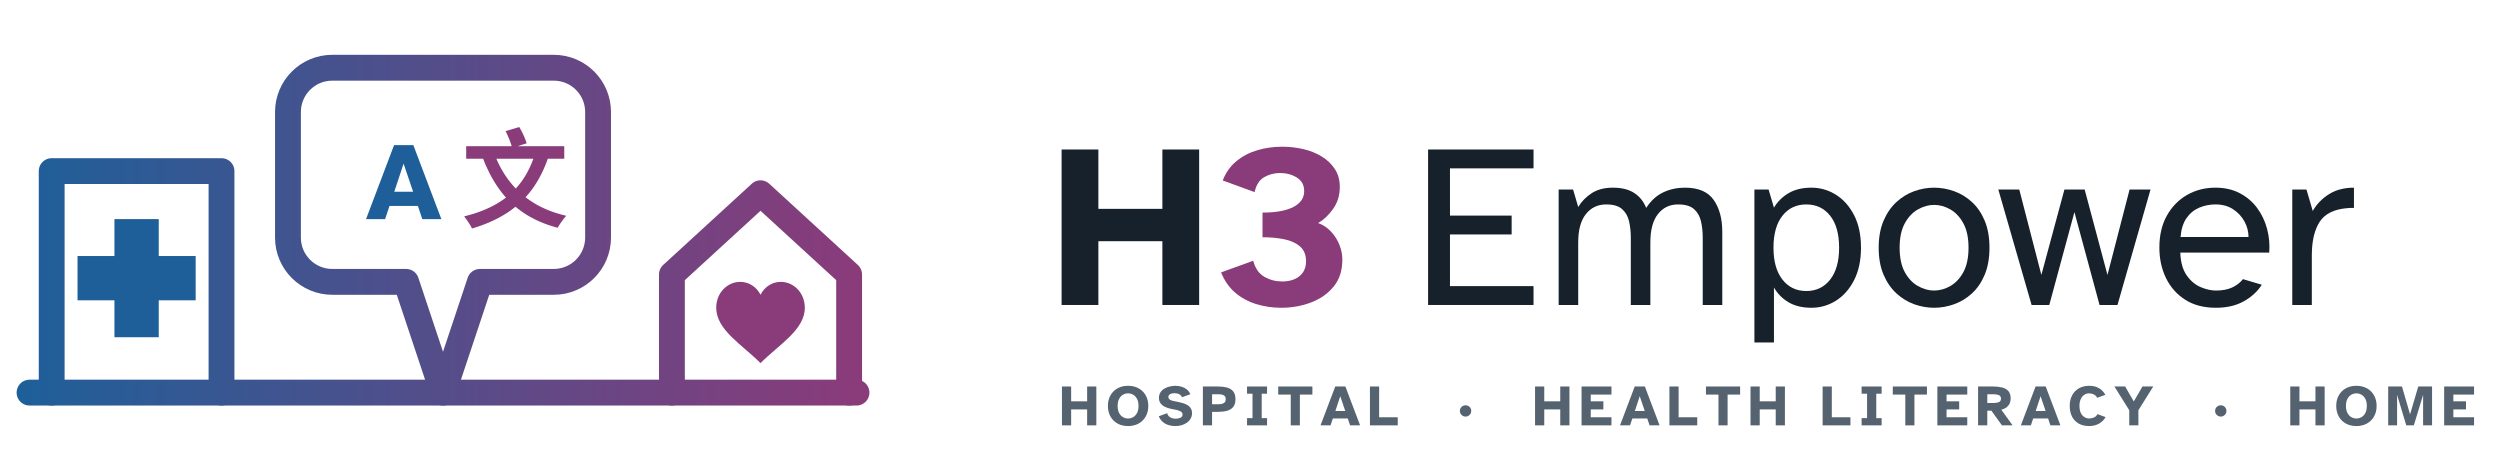
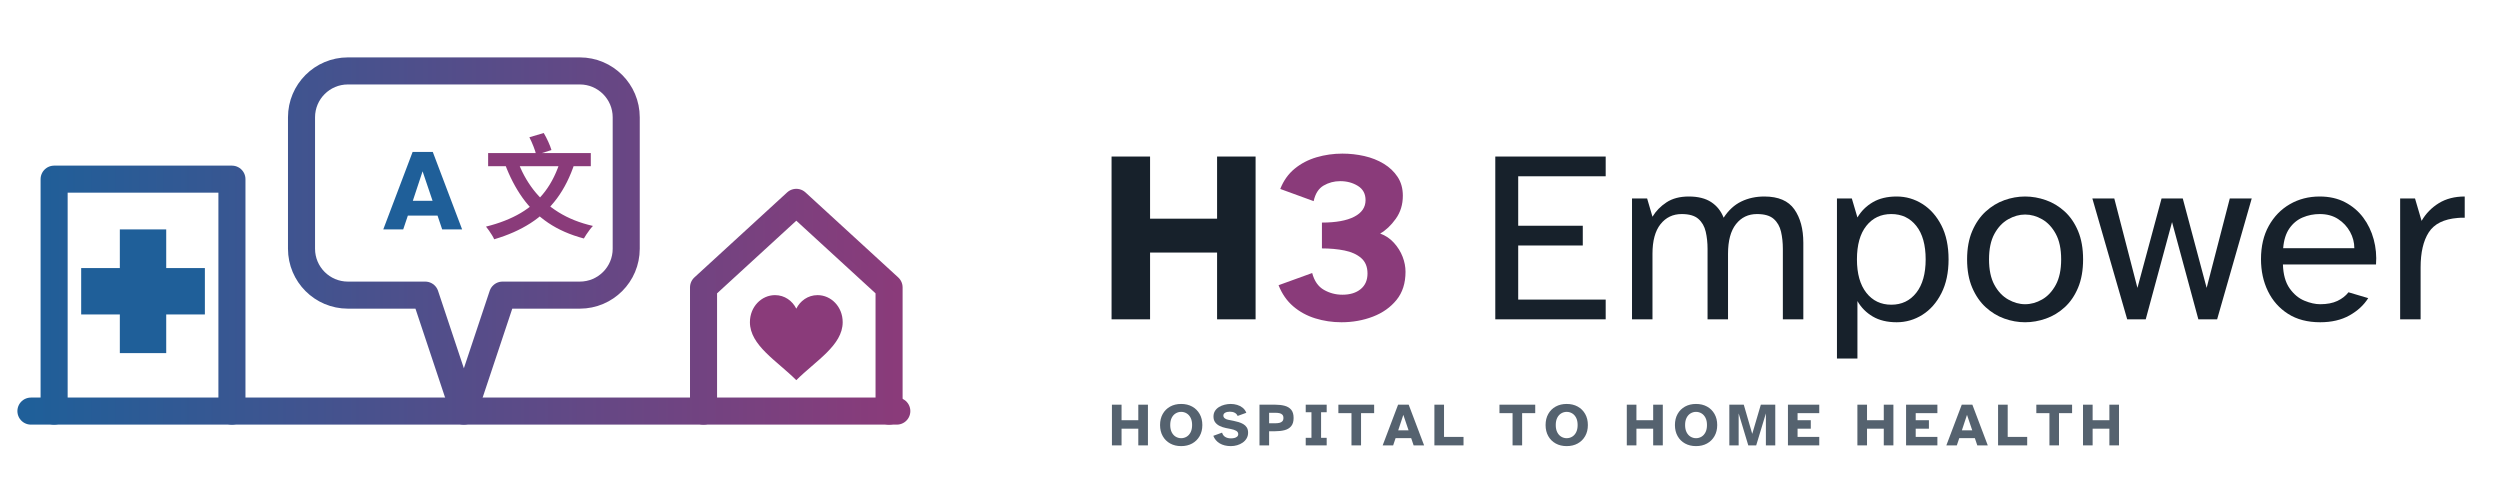
- <svg xmlns="http://www.w3.org/2000/svg" viewBox="0 0 623 118" width="623" height="118" role="img" aria-label="H3 Empower: hospital, health literacy, home">
+ <svg xmlns="http://www.w3.org/2000/svg" viewBox="0 0 595 118" width="595" height="118" role="img" aria-label="H3 Empowered: hospital to home health">
  <g transform="translate(0,4) scale(0.92)">
    <defs>
      <linearGradient id="h2" gradientUnits="userSpaceOnUse" x1="8" y1="0" x2="232" y2="0">
        <stop offset="0" stop-color="#1f5f99" />
        <stop offset="0.5" stop-color="#1f5f99" stop-opacity="1" />
        <stop offset="0.5" stop-color="#8a3b7a" />
        <stop offset="1" stop-color="#8a3b7a" />
      </linearGradient>
      <linearGradient id="h2s" gradientUnits="userSpaceOnUse" x1="8" y1="0" x2="232" y2="0">
        <stop offset="0" stop-color="#1f5f99" />
        <stop offset="1" stop-color="#8a3b7a" />
      </linearGradient>
    </defs>
    <g fill="none" stroke="url(#h2s)" stroke-width="7" stroke-linecap="round" stroke-linejoin="round">
      <path d="M8 102 H232" />
      <path d="M14 102 V42 H60 V102" />
      <path d="M90 14 H150 A12 12 0 0 1 162 26 V60 A12 12 0 0 1 150 72 H130 L120 102 L110 72 H90 A12 12 0 0 1 78 60 V26 A12 12 0 0 1 90 14 Z" />
      <path d="M182 102 V70 L206 48 L230 70 V102" />
    </g>
    <path d="M31 55 H43 V65 H53 V77 H43 V87 H31 V77 H21 V65 H31 Z" fill="#1f5f99" />
    <g transform="translate(99,55)">
      <path d="M0.15 0.0 7.74 -20.04H12.96L20.55 0.0H15.39L14.19 -3.57H6.51L5.31 0.0ZM7.8 -7.41H12.9L10.32 -15.03Z" fill="#1f5f99" />
    </g>
    <g transform="translate(125,55)">
      <path d="M20.068 -18.125 23.664 -17.168Q21.924 -11.861 19.082 -8.018Q16.24 -4.176 12.209 -1.595Q8.178 0.986 2.842 2.552Q2.668 2.117 2.291 1.508Q1.914 0.899 1.494 0.29Q1.073 -0.319 0.725 -0.725Q5.887 -2.001 9.686 -4.234Q13.485 -6.467 16.052 -9.889Q18.618 -13.311 20.068 -18.125ZM8.845 -17.922Q10.353 -13.688 12.992 -10.266Q15.631 -6.844 19.474 -4.452Q23.316 -2.059 28.391 -0.899Q28.014 -0.522 27.565 0.073Q27.115 0.667 26.709 1.276Q26.303 1.885 26.042 2.349Q20.706 0.928 16.806 -1.711Q12.905 -4.35 10.179 -8.178Q7.453 -12.006 5.626 -16.936ZM1.276 -19.749H27.84V-16.356H1.276ZM11.948 -23.838 15.66 -24.94Q16.269 -23.925 16.835 -22.678Q17.4 -21.431 17.661 -20.532L13.717 -19.285Q13.514 -20.184 13.007 -21.474Q12.499 -22.765 11.948 -23.838Z" fill="#8a3b7a" />
    </g>
    <path d="M206 94 C201 89 194 85 194 79 C194 75 197 72 200.5 72 C203 72 205 73.5 206 75.5 C207 73.5 209 72 211.5 72 C215 72 218 75 218 79 C218 85 211 89 206 94 Z" fill="#8a3b7a" />
  </g>
  <path d="M264.552 76.0V37.256H273.716V52.046H289.666V37.256H298.83V76.0H289.666V60.108H273.716V76.0Z" fill="#17212b" />
  <path d="M319.26 76.696Q316.012 76.696 313.025 75.768Q310.038 74.84 307.776 72.897Q305.514 70.954 304.296 67.88L312.3 64.98Q313.054 67.822 315.084 68.982Q317.114 70.142 319.492 70.142Q322.218 70.142 323.842 68.808Q325.466 67.474 325.466 65.096Q325.466 62.718 323.958 61.413Q322.45 60.108 319.985 59.615Q317.52 59.122 314.62 59.122V52.974Q319.608 52.974 322.305 51.582Q325.002 50.19 325.002 47.638Q325.002 45.376 323.175 44.245Q321.348 43.114 318.97 43.114Q316.824 43.114 315.026 44.158Q313.228 45.202 312.648 47.87L304.702 44.97Q305.862 42.012 308.124 40.156Q310.386 38.3 313.344 37.43Q316.302 36.56 319.492 36.56Q322.16 36.56 324.712 37.14Q327.264 37.72 329.323 38.967Q331.382 40.214 332.629 42.099Q333.876 43.984 333.876 46.594Q333.876 49.726 332.194 52.075Q330.512 54.424 328.482 55.584Q330.396 56.28 331.759 57.788Q333.122 59.296 333.818 61.094Q334.514 62.892 334.514 64.69Q334.514 68.75 332.368 71.389Q330.222 74.028 326.742 75.362Q323.262 76.696 319.26 76.696Z" fill="#8a3b7a" />
  <path d="M355.88 76.0V37.256H382.154V41.954H361.332V53.728H376.702V58.426H361.332V71.302H382.154V76.0Z" fill="#17212b" />
  <path d="M388.418 76.0V47.232H392.014L393.29 51.582Q394.508 49.552 396.625 48.16Q398.742 46.768 401.932 46.768Q405.238 46.768 407.268 48.102Q409.298 49.436 410.226 51.814Q411.966 49.146 414.431 47.957Q416.896 46.768 419.912 46.768Q424.9 46.768 427.046 49.813Q429.192 52.858 429.192 57.788V76.0H424.32V59.238Q424.32 57.034 423.885 55.149Q423.45 53.264 422.145 52.104Q420.84 50.944 418.172 50.944Q415.04 50.944 413.155 53.351Q411.27 55.758 411.27 60.398V76.0H406.398V59.238Q406.398 57.034 405.963 55.149Q405.528 53.264 404.223 52.104Q402.918 50.944 400.25 50.944Q397.118 50.944 395.204 53.351Q393.29 55.758 393.29 60.398V76.0Z" fill="#17212b" />
  <path d="M437.196 85.338V47.232H440.734L442.068 51.756Q443.402 49.494 445.722 48.131Q448.042 46.768 451.406 46.768Q454.712 46.768 457.525 48.537Q460.338 50.306 462.049 53.641Q463.76 56.976 463.76 61.732Q463.76 66.43 462.049 69.794Q460.338 73.158 457.525 74.927Q454.712 76.696 451.406 76.696Q448.042 76.696 445.722 75.333Q443.402 73.97 442.068 71.65V85.338ZM450.13 72.52Q453.842 72.52 456.075 69.678Q458.308 66.836 458.308 61.732Q458.308 56.57 456.075 53.757Q453.842 50.944 450.13 50.944Q446.418 50.944 444.185 53.757Q441.952 56.57 441.952 61.732Q441.952 66.836 444.185 69.678Q446.418 72.52 450.13 72.52Z" fill="#17212b" />
  <path d="M481.972 76.696Q479.478 76.696 477.042 75.826Q474.606 74.956 472.605 73.129Q470.604 71.302 469.386 68.46Q468.168 65.618 468.168 61.732Q468.168 57.846 469.386 55.004Q470.604 52.162 472.605 50.335Q474.606 48.508 477.042 47.638Q479.478 46.768 481.972 46.768Q484.466 46.768 486.931 47.638Q489.396 48.508 491.397 50.335Q493.398 52.162 494.587 55.004Q495.776 57.846 495.776 61.732Q495.776 65.618 494.587 68.46Q493.398 71.302 491.397 73.129Q489.396 74.956 486.931 75.826Q484.466 76.696 481.972 76.696ZM481.972 72.404Q484.06 72.404 486.032 71.273Q488.004 70.142 489.28 67.793Q490.556 65.444 490.556 61.732Q490.556 58.02 489.28 55.671Q488.004 53.322 486.032 52.191Q484.06 51.06 481.972 51.06Q479.942 51.06 477.941 52.191Q475.94 53.322 474.664 55.671Q473.388 58.02 473.388 61.732Q473.388 65.444 474.664 67.793Q475.94 70.142 477.941 71.273Q479.942 72.404 481.972 72.404Z" fill="#17212b" />
  <path d="M506.274 76.0 497.98 47.232H503.2L508.71 68.518L514.452 47.232H519.498L525.182 68.518L530.692 47.232H535.912L527.676 76.0H523.21L516.946 52.858L510.682 76.0Z" fill="#17212b" />
  <path d="M552.21 76.696Q547.686 76.696 544.554 74.695Q541.422 72.694 539.769 69.301Q538.116 65.908 538.116 61.674Q538.116 57.092 539.972 53.757Q541.828 50.422 544.989 48.595Q548.15 46.768 552.094 46.768Q555.516 46.768 558.126 48.131Q560.736 49.494 562.447 51.785Q564.158 54.076 564.941 56.976Q565.724 59.876 565.492 62.95H543.336Q543.452 66.546 544.931 68.634Q546.41 70.722 548.44 71.563Q550.47 72.404 552.21 72.404Q554.646 72.404 556.299 71.621Q557.952 70.838 558.938 69.562L563.636 70.954Q562.07 73.448 559.17 75.072Q556.27 76.696 552.21 76.696ZM543.394 59.064H560.33Q560.33 57.034 559.315 55.178Q558.3 53.322 556.473 52.133Q554.646 50.944 552.094 50.944Q549.948 50.944 548.034 51.756Q546.12 52.568 544.873 54.366Q543.626 56.164 543.394 59.064Z" fill="#17212b" />
  <path d="M571.234 76.0V47.232H574.772L576.338 52.568Q577.846 49.958 580.427 48.363Q583.008 46.768 586.604 46.768V51.814Q586.198 51.814 585.763 51.814Q585.328 51.814 584.922 51.872Q579.992 52.278 578.049 55.294Q576.106 58.31 576.106 63.646V76.0Z" fill="#17212b" />
  <path d="M264.638 106.0V96.314H266.929V100.011H270.916V96.314H273.207V106.0H270.916V102.027H266.929V106.0Z" fill="#55626f" />
  <path d="M281.11 106.174Q279.631 106.174 278.5 105.55Q277.369 104.927 276.731 103.796Q276.093 102.665 276.093 101.157Q276.093 99.649 276.731 98.518Q277.369 97.387 278.5 96.763Q279.631 96.14 281.11 96.14Q282.604 96.14 283.735 96.763Q284.865 97.387 285.511 98.518Q286.156 99.649 286.156 101.157Q286.156 102.665 285.511 103.796Q284.865 104.927 283.735 105.55Q282.604 106.174 281.11 106.174ZM281.11 104.289Q281.821 104.289 282.415 103.934Q283.01 103.579 283.365 102.882Q283.72 102.186 283.72 101.157Q283.72 100.127 283.365 99.431Q283.01 98.736 282.415 98.38Q281.821 98.025 281.11 98.025Q280.414 98.025 279.82 98.38Q279.225 98.736 278.87 99.431Q278.514 100.127 278.514 101.157Q278.514 102.186 278.87 102.882Q279.225 103.579 279.82 103.934Q280.414 104.289 281.11 104.289Z" fill="#55626f" />
  <path d="M292.957 106.174Q291.376 106.174 290.296 105.529Q289.216 104.883 288.766 103.724L290.854 102.969Q291.057 103.665 291.615 103.999Q292.173 104.332 292.971 104.332Q293.392 104.332 293.783 104.238Q294.175 104.144 294.436 103.919Q294.697 103.695 294.697 103.317Q294.697 102.81 294.204 102.527Q293.711 102.245 292.928 102.1L291.753 101.868Q290.97 101.708 290.296 101.382Q289.622 101.055 289.216 100.512Q288.81 99.968 288.81 99.141Q288.81 98.358 289.172 97.793Q289.534 97.227 290.136 96.865Q290.738 96.502 291.463 96.321Q292.188 96.14 292.913 96.14Q293.696 96.14 294.428 96.358Q295.161 96.575 295.74 97.032Q296.32 97.489 296.625 98.243L294.552 98.996Q294.363 98.504 293.877 98.243Q293.392 97.981 292.71 97.981Q292.043 97.981 291.601 98.221Q291.159 98.46 291.159 98.909Q291.159 99.272 291.463 99.533Q291.767 99.794 292.261 99.895L293.565 100.156Q294.16 100.272 294.769 100.454Q295.378 100.635 295.893 100.932Q296.408 101.23 296.726 101.722Q297.046 102.216 297.046 102.969Q297.046 103.738 296.69 104.34Q296.335 104.942 295.748 105.347Q295.161 105.754 294.436 105.964Q293.711 106.174 292.957 106.174Z" fill="#55626f" />
  <path d="M299.757 106.0V96.314H303.484Q304.745 96.314 305.738 96.575Q306.732 96.836 307.304 97.517Q307.877 98.199 307.877 99.475Q307.877 100.737 307.304 101.425Q306.732 102.114 305.738 102.375Q304.745 102.636 303.484 102.636H302.048V106.0ZM302.048 100.737H303.556Q304.093 100.737 304.52 100.635Q304.948 100.534 305.202 100.258Q305.456 99.983 305.456 99.475Q305.456 98.968 305.202 98.699Q304.948 98.431 304.52 98.337Q304.093 98.243 303.556 98.243H302.048Z" fill="#55626f" />
  <path d="M310.763 106.0V104.202H312.126V98.112H310.763V96.314H315.751V98.112H314.417V104.202H315.751V106.0Z" fill="#55626f" />
  <path d="M321.652 106.0V98.329H318.534V96.314H327.046V98.329H323.928V106.0Z" fill="#55626f" />
  <path d="M329.076 106.0 332.745 96.314H335.268L338.936 106.0H336.442L335.862 104.275H332.15L331.57 106.0ZM332.774 102.418H335.239L333.992 98.736Z" fill="#55626f" />
  <path d="M341.387 106.0V96.314H343.678V103.984H348.318V106.0Z" fill="#55626f" />
  <path d="" fill="#55626f" />
+   <path d="M359.99 106.0V98.329H356.873V96.314H365.384V98.329H362.267V106.0Z" fill="#55626f" />
+   <path d="M372.866 106.174Q371.387 106.174 370.256 105.55Q369.125 104.927 368.487 103.796Q367.849 102.665 367.849 101.157Q367.849 99.649 368.487 98.518Q369.125 97.387 370.256 96.763Q371.387 96.14 372.866 96.14Q374.36 96.14 375.491 96.763Q376.622 97.387 377.267 98.518Q377.912 99.649 377.912 101.157Q377.912 102.665 377.267 103.796Q376.622 104.927 375.491 105.55Q374.36 106.174 372.866 106.174ZM372.866 104.289Q373.577 104.289 374.171 103.934Q374.766 103.579 375.121 102.882Q375.476 102.186 375.476 101.157Q375.476 100.127 375.121 99.431Q374.766 98.736 374.171 98.38Q373.577 98.025 372.866 98.025Q372.17 98.025 371.576 98.38Q370.981 98.736 370.626 99.431Q370.271 100.127 370.271 101.157Q370.271 102.186 370.626 102.882Q370.981 103.579 371.576 103.934Q372.17 104.289 372.866 104.289Z" fill="#55626f" />
  <path d="" fill="#55626f" />
-   <path d="M365.225 103.811Q364.645 103.811 364.224 103.397Q363.804 102.984 363.804 102.404Q363.804 101.809 364.224 101.404Q364.645 100.998 365.225 100.998Q365.805 100.998 366.218 101.404Q366.631 101.809 366.631 102.404Q366.631 102.984 366.218 103.397Q365.805 103.811 365.225 103.811Z" fill="#55626f" />
+   <path d="M387.178 106.0V96.314H389.469V100.011H393.456V96.314H395.747V106.0H393.456V102.027H389.469V106.0Z" fill="#55626f" />
+   <path d="M403.65 106.174Q402.171 106.174 401.04 105.55Q399.909 104.927 399.271 103.796Q398.633 102.665 398.633 101.157Q398.633 99.649 399.271 98.518Q399.909 97.387 401.04 96.763Q402.171 96.14 403.65 96.14Q405.143 96.14 406.274 96.763Q407.405 97.387 408.05 98.518Q408.696 99.649 408.696 101.157Q408.696 102.665 408.05 103.796Q407.405 104.927 406.274 105.55Q405.143 106.174 403.65 106.174ZM403.65 104.289Q404.36 104.289 404.955 103.934Q405.549 103.579 405.904 102.882Q406.26 102.186 406.26 101.157Q406.26 100.127 405.904 99.431Q405.549 98.736 404.955 98.38Q404.36 98.025 403.65 98.025Q402.954 98.025 402.359 98.38Q401.765 98.736 401.409 99.431Q401.054 100.127 401.054 101.157Q401.054 102.186 401.409 102.882Q401.765 103.579 402.359 103.934Q402.954 104.289 403.65 104.289Z" fill="#55626f" />
+   <path d="M411.581 106.0V96.314H415.018L417.033 103.26L419.078 96.314H422.514V106.0H420.281V98.388L417.976 106.0H416.091L413.8 98.388V106.0Z" fill="#55626f" />
+   <path d="M425.53 106.0V96.314H432.983V98.329H427.821V100.011H430.968V102.027H427.821V103.984H432.983V106.0Z" fill="#55626f" />
  <path d="" fill="#55626f" />
-   <path d="" fill="#55626f" />
-   <path d="M382.537 106.0V96.314H384.828V100.011H388.816V96.314H391.107V106.0H388.816V102.027H384.828V106.0Z" fill="#55626f" />
-   <path d="M394.123 106.0V96.314H401.576V98.329H396.414V100.011H399.56V102.027H396.414V103.984H401.576V106.0Z" fill="#55626f" />
-   <path d="M403.707 106.0 407.376 96.314H409.899L413.567 106.0H411.073L410.493 104.275H406.781L406.202 106.0ZM407.405 102.418H409.87L408.623 98.736Z" fill="#55626f" />
-   <path d="M416.018 106.0V96.314H418.309V103.984H422.949V106.0Z" fill="#55626f" />
-   <path d="M428.241 106.0V98.329H425.124V96.314H433.635V98.329H430.518V106.0Z" fill="#55626f" />
-   <path d="M436.231 106.0V96.314H438.522V100.011H442.51V96.314H444.8V106.0H442.51V102.027H438.522V106.0Z" fill="#55626f" />
-   <path d="" fill="#55626f" />
-   <path d="M454.197 106.0V96.314H456.488V103.984H461.128V106.0Z" fill="#55626f" />
-   <path d="M463.912 106.0V104.202H465.275V98.112H463.912V96.314H468.9V98.112H467.566V104.202H468.9V106.0Z" fill="#55626f" />
-   <path d="M474.801 106.0V98.329H471.683V96.314H480.195V98.329H477.077V106.0Z" fill="#55626f" />
-   <path d="M482.791 106.0V96.314H490.244V98.329H485.082V100.011H488.228V102.027H485.082V103.984H490.244V106.0Z" fill="#55626f" />
-   <path d="M492.94 106.0V96.314H496.667Q497.928 96.314 498.922 96.56Q499.915 96.807 500.488 97.459Q501.06 98.112 501.06 99.316Q501.06 99.867 500.857 100.41Q500.654 100.954 500.154 101.403Q499.654 101.853 498.726 102.1L501.539 106.0H498.886L496.261 102.346H495.231V106.0ZM495.231 100.432H496.74Q497.552 100.432 498.095 100.222Q498.639 100.011 498.639 99.344Q498.639 98.663 498.095 98.453Q497.552 98.243 496.74 98.243H495.231Z" fill="#55626f" />
-   <path d="M503.598 106.0 507.267 96.314H509.79L513.458 106.0H510.964L510.384 104.275H506.672L506.092 106.0ZM507.296 102.418H509.761L508.514 98.736Z" fill="#55626f" />
-   <path d="M520.621 106.174Q519.113 106.174 518.025 105.565Q516.938 104.956 516.358 103.825Q515.778 102.694 515.778 101.157Q515.778 99.62 516.38 98.496Q516.981 97.373 518.083 96.756Q519.185 96.14 520.679 96.14Q522.056 96.14 523.079 96.749Q524.101 97.358 524.652 98.388L522.622 99.127Q522.303 98.532 521.752 98.279Q521.201 98.025 520.606 98.025Q519.939 98.025 519.389 98.395Q518.837 98.764 518.518 99.468Q518.199 100.171 518.199 101.157Q518.199 102.68 518.903 103.484Q519.606 104.289 520.635 104.289Q521.187 104.289 521.774 104.057Q522.361 103.825 522.694 103.201L524.71 103.941Q524.13 104.971 523.064 105.572Q521.998 106.174 520.621 106.174Z" fill="#55626f" />
-   <path d="M530.611 106.0V102.23L526.914 96.314H529.582L531.742 100.04L533.903 96.314H536.586L532.888 102.23V106.0Z" fill="#55626f" />
-   <path d="" fill="#55626f" />
-   <path d="" fill="#55626f" />
-   <path d="M553.42 103.811Q552.84 103.811 552.419 103.397Q551.999 102.984 551.999 102.404Q551.999 101.809 552.419 101.404Q552.84 100.998 553.42 100.998Q554.0 100.998 554.413 101.404Q554.827 101.809 554.827 102.404Q554.827 102.984 554.413 103.397Q554.0 103.811 553.42 103.811Z" fill="#55626f" />
-   <path d="" fill="#55626f" />
-   <path d="" fill="#55626f" />
-   <path d="M570.733 106.0V96.314H573.024V100.011H577.012V96.314H579.303V106.0H577.012V102.027H573.024V106.0Z" fill="#55626f" />
-   <path d="M587.205 106.174Q585.726 106.174 584.595 105.55Q583.464 104.927 582.826 103.796Q582.188 102.665 582.188 101.157Q582.188 99.649 582.826 98.518Q583.464 97.387 584.595 96.763Q585.726 96.14 587.205 96.14Q588.699 96.14 589.83 96.763Q590.961 97.387 591.606 98.518Q592.251 99.649 592.251 101.157Q592.251 102.665 591.606 103.796Q590.961 104.927 589.83 105.55Q588.699 106.174 587.205 106.174ZM587.205 104.289Q587.916 104.289 588.51 103.934Q589.105 103.579 589.46 102.882Q589.815 102.186 589.815 101.157Q589.815 100.127 589.46 99.431Q589.105 98.736 588.51 98.38Q587.916 98.025 587.205 98.025Q586.509 98.025 585.915 98.38Q585.32 98.736 584.965 99.431Q584.61 100.127 584.61 101.157Q584.61 102.186 584.965 102.882Q585.32 103.579 585.915 103.934Q586.509 104.289 587.205 104.289Z" fill="#55626f" />
-   <path d="M595.137 106.0V96.314H598.573L600.589 103.26L602.633 96.314H606.07V106.0H603.837V98.388L601.531 106.0H599.646L597.355 98.388V106.0Z" fill="#55626f" />
-   <path d="M609.086 106.0V96.314H616.538V98.329H611.376V100.011H614.523V102.027H611.376V103.984H616.538V106.0Z" fill="#55626f" />
+   <path d="M442.06 106.0V96.314H444.351V100.011H448.339V96.314H450.63V106.0H448.339V102.027H444.351V106.0Z" fill="#55626f" />
+   <path d="M453.646 106.0V96.314H461.099V98.329H455.937V100.011H459.083V102.027H455.937V103.984H461.099V106.0Z" fill="#55626f" />
+   <path d="M463.23 106.0 466.899 96.314H469.422L473.09 106.0H470.596L470.016 104.275H466.304L465.724 106.0ZM466.928 102.418H469.393L468.146 98.736Z" fill="#55626f" />
+   <path d="M475.541 106.0V96.314H477.832V103.984H482.472V106.0Z" fill="#55626f" />
+   <path d="M487.764 106.0V98.329H484.647V96.314H493.158V98.329H490.041V106.0Z" fill="#55626f" />
+   <path d="M495.754 106.0V96.314H498.045V100.011H502.032V96.314H504.323V106.0H502.032V102.027H498.045V106.0Z" fill="#55626f" />
</svg>
